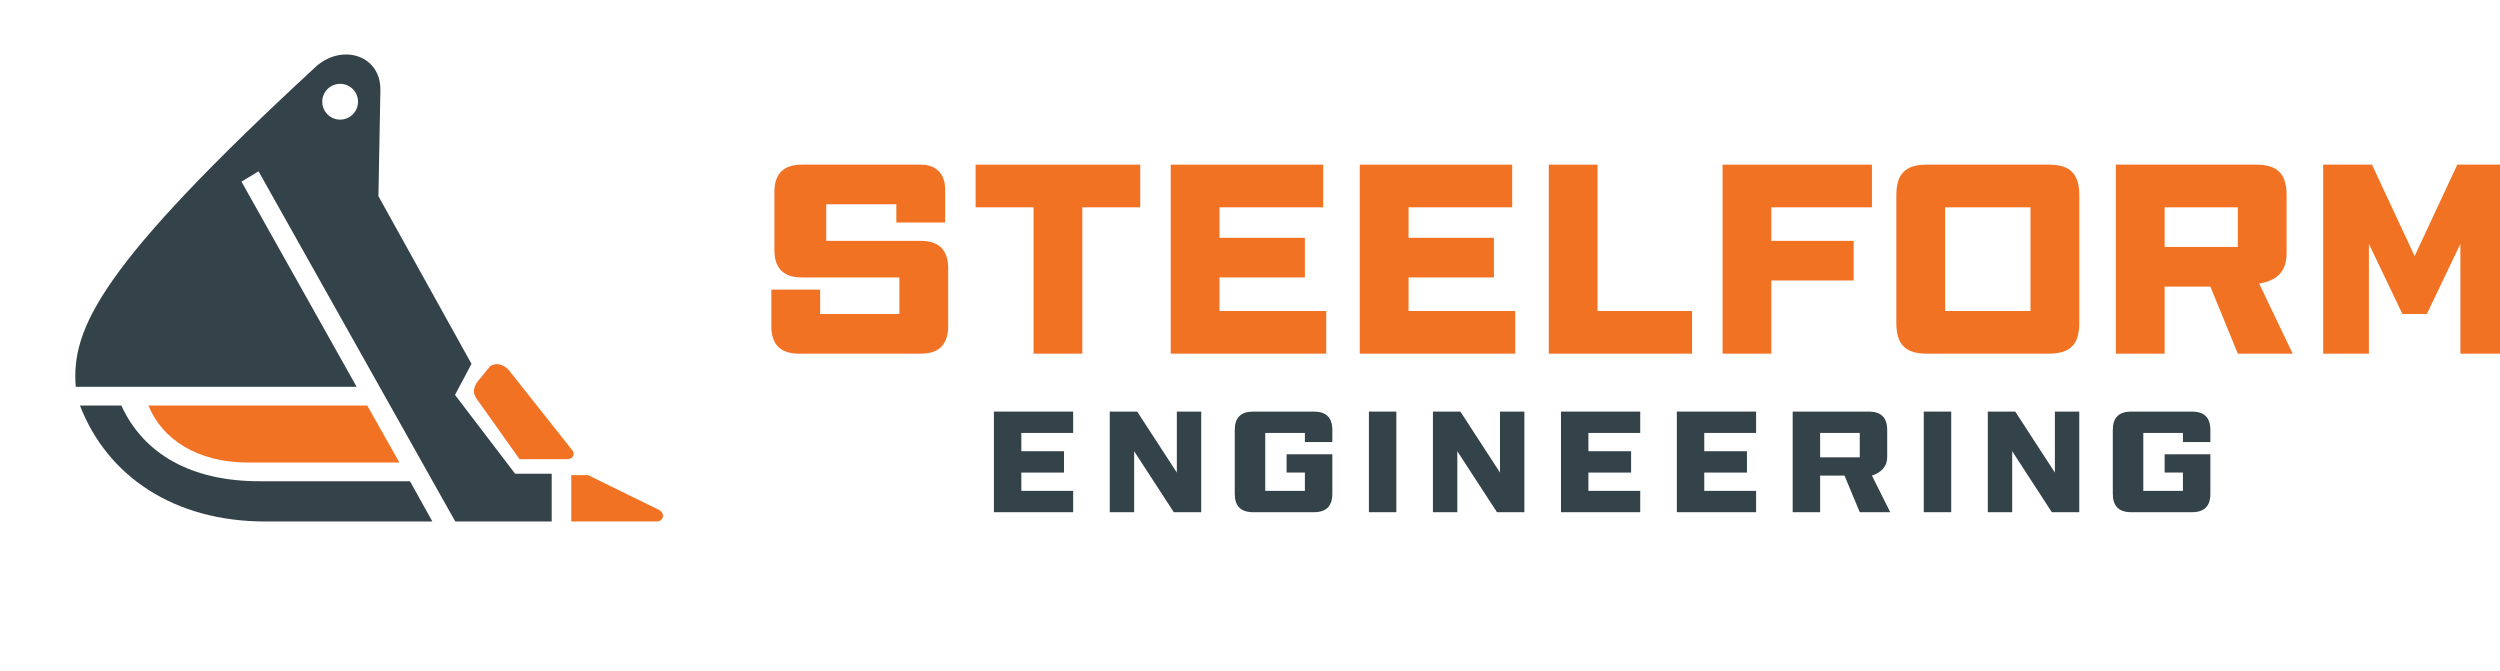
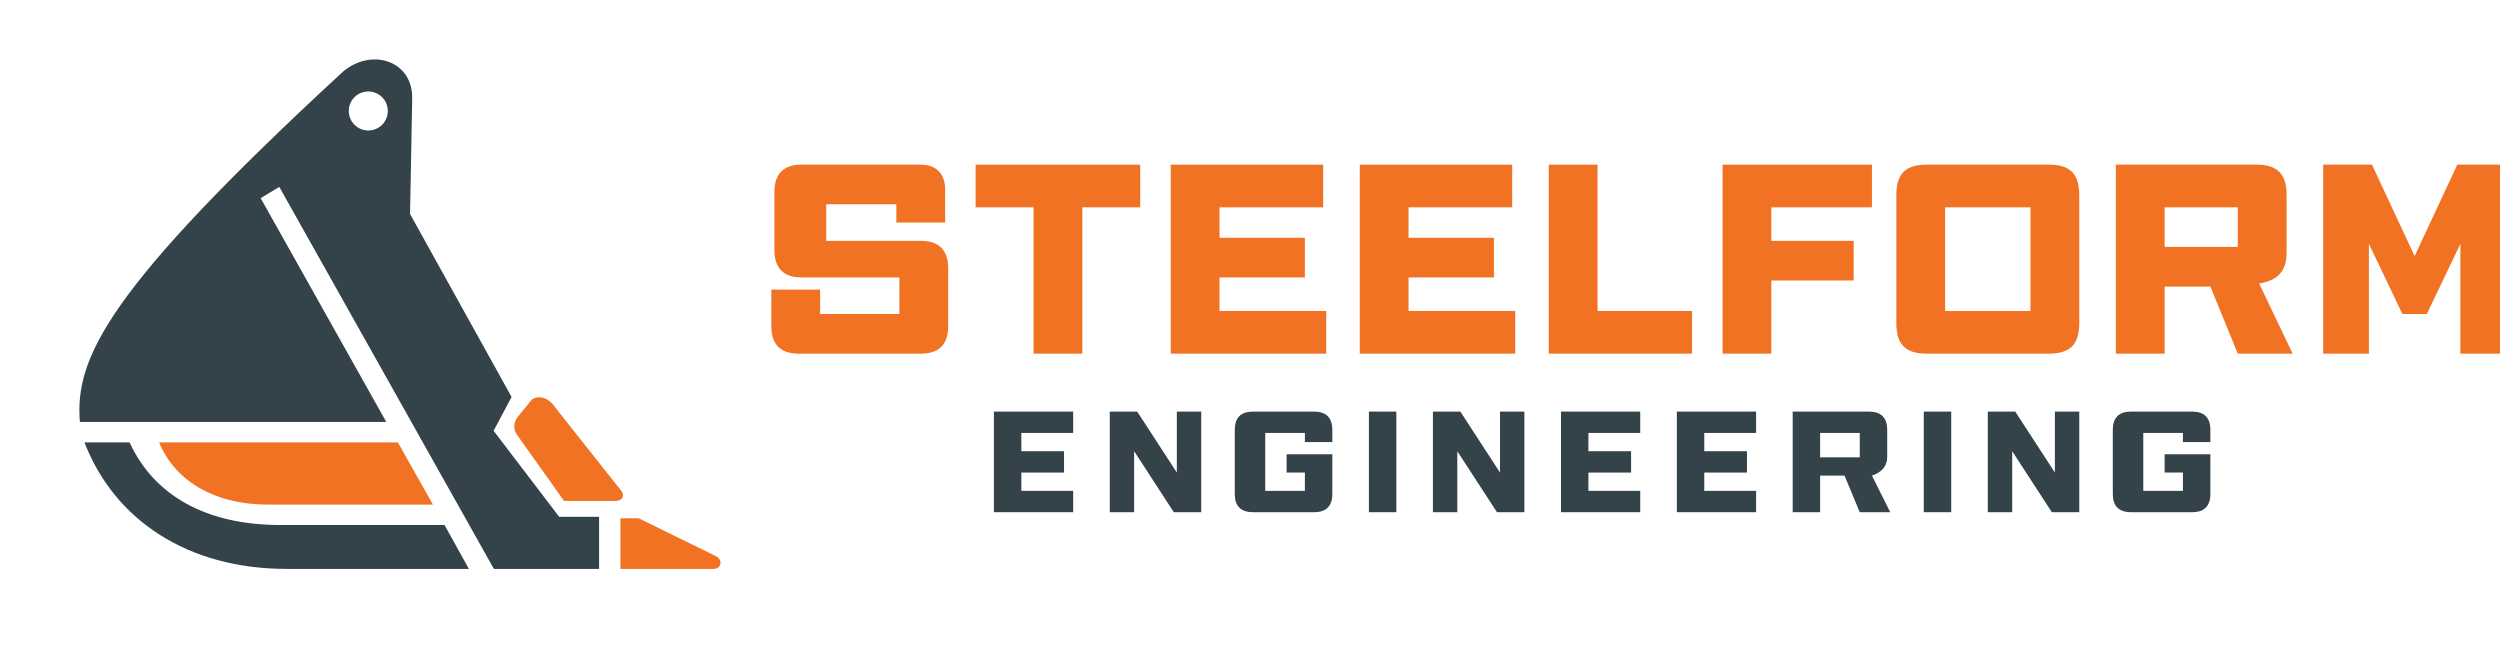
<svg xmlns="http://www.w3.org/2000/svg" viewBox="0 0 820 220" width="820" height="220" role="img" aria-labelledby="steelform-logo-light-title steelform-logo-light-desc">
  <g aria-hidden="true">
-     <svg x="10" y="0" width="220" height="220" viewBox="0 0 240 240">
-       <path fill="#34424A" fill-rule="evenodd" d="         M 16.2 138.4 C 14.5 117.5, 25.0 95.0, 102.5 23.5 C 112.0 15.5, 125.5 20.0, 125.2 32.4 L 124.5 70.2 L 157.8 130.2 L 151.9 141.3 L 173.4 169.5 L 186.5 169.5 L 186.5 186.6 L 152.0 186.6 L 81.6 61.3 L 75.5 65.0 L 116.7 138.4 Z         M 110.8 30.0 A 6.4 6.4 0 1 0 110.8 42.8 A 6.4 6.4 0 1 0 110.8 30.0 Z       " />
+     <g transform="translate(10,0)">
+       <path fill="#34424A" fill-rule="evenodd" d="         M 16.2 138.4         C 14.5 117.5, 25.0 95.0, 102.5 23.5         C 112.0 15.5, 125.5 20.0, 125.2 32.4         L 124.5 70.2         L 157.8 130.2         L 151.9 141.3         L 173.4 169.5         L 186.5 169.5         L 186.5 186.6         L 152.0 186.6         L 81.6 61.3         L 75.5 65.0         L 116.7 138.4         Z          M 110.8 30.0         A 6.4 6.4 0 1 0 110.8 42.8         A 6.4 6.4 0 1 0 110.8 30.0         Z       " />
      <path fill="#F27224" d="M 42.2 145.1 L 120.5 145.1 L 132.0 165.5 L 77.8 165.5 C 59.5 165.5, 47.0 157.0, 42.2 145.1 Z" />
      <path fill="#34424A" d="M 17.7 145.1 L 32.5 145.1 C 40.5 162.5, 57.5 172.2, 82.0 172.2 L 135.8 172.2 L 143.8 186.6 L 84.0 186.6 C 51.5 186.6, 27.5 170.5, 17.7 145.1 Z" />
      <path fill="#F27224" d="M 164.5 131.0 C 167.0 129.5, 170.0 130.5, 172.0 133.5 L 194.1 161.4 C 194.8 162.8, 194.0 164.3, 192.0 164.3 L 175.0 164.3 L 159.5 142.5 C 158.2 140.5, 158.5 138.5, 160.0 136.5 Z" />
      <path fill="#F27224" d="M 193.5 170.0 L 199.5 170.0 L 225.0 182.5 C 227.2 183.8, 226.5 186.6, 224.0 186.6 L 193.5 186.6 Z" />
-     </svg>
+     </g>
    <g fill="#F27224" fill-rule="evenodd">
      <path d="M 263 54 H 302 C 307 54, 310 57, 310 62 V 73 H 294 V 67 H 271 V 79 H 302 C 308 79, 311 82, 311 88 V 107 C 311 113, 308 116, 302 116 H 262 C 256 116, 253 113, 253 107 V 95 H 269 V 103 H 295 V 91 H 263 C 257 91, 254 88, 254 82 V 63 C 254 57, 257 54, 263 54 Z" />
      <path d="M 320 54 H 374 V 68 H 355 V 116 H 339 V 68 H 320 Z" />
      <path d="M 384 54 H 434 V 68 H 400 V 78 H 428 V 91 H 400 V 102 H 435 V 116 H 384 Z" />
      <path d="M 446 54 H 496 V 68 H 462 V 78 H 490 V 91 H 462 V 102 H 497 V 116 H 446 Z" />
      <path d="M 508 54 H 524 V 102 H 555 V 116 H 508 Z" />
      <path d="M 565 54 H 614 V 68 H 581 V 79 H 608 V 92 H 581 V 116 H 565 Z" />
      <path d="M 632 54 H 672 C 679 54, 682 57, 682 64 V 106 C 682 113, 679 116, 672 116 H 632 C 625 116, 622 113, 622 106 V 64 C 622 57, 625 54, 632 54 Z M 638 68 V 102 H 666 V 68 Z" />
      <path d="M 694 54 H 740 C 747 54, 750 57, 750 64 V 83 C 750 89, 747 92, 741 93 L 752 116 H 734 L 725 94 H 710 V 116 H 694 Z M 710 68 V 81 H 734 V 68 Z" />
      <path d="M 762 54 H 778 L 792 84 L 806 54 H 822 V 116 H 807 V 80 L 796 103 H 788 L 777 80 V 116 H 762 Z" />
    </g>
    <g fill="#34424A" fill-rule="evenodd">
      <path d="M 326 135 H 352 V 142 H 335 V 148 H 349 V 155 H 335 V 161 H 352 V 168 H 326 Z" />
      <path d="M 364 135 H 373 L 386 155 V 135 H 394 V 168 H 385 L 372 148 V 168 H 364 Z" />
      <path d="M 411 135 H 431 C 435 135, 437 137, 437 141 V 145 H 428 V 142 H 415 V 161 H 428 V 155 H 422 V 149 H 437 V 162 C 437 166, 435 168, 431 168 H 411 C 407 168, 405 166, 405 162 V 141 C 405 137, 407 135, 411 135 Z" />
      <path d="M 449 135 H 458 V 168 H 449 Z" />
      <path d="M 470 135 H 479 L 492 155 V 135 H 500 V 168 H 491 L 478 148 V 168 H 470 Z" />
      <path d="M 512 135 H 538 V 142 H 521 V 148 H 535 V 155 H 521 V 161 H 538 V 168 H 512 Z" />
      <path d="M 550 135 H 576 V 142 H 559 V 148 H 573 V 155 H 559 V 161 H 576 V 168 H 550 Z" />
      <path d="M 588 135 H 613 C 617 135, 619 137, 619 141 V 150 C 619 153, 617 155, 614 156 L 620 168 H 610 L 605 156 H 597 V 168 H 588 Z M 597 142 V 150 H 610 V 142 Z" />
      <path d="M 631 135 H 640 V 168 H 631 Z" />
      <path d="M 652 135 H 661 L 674 155 V 135 H 682 V 168 H 673 L 660 148 V 168 H 652 Z" />
      <path d="M 699 135 H 719 C 723 135, 725 137, 725 141 V 145 H 716 V 142 H 703 V 161 H 716 V 155 H 710 V 149 H 725 V 162 C 725 166, 723 168, 719 168 H 699 C 695 168, 693 166, 693 162 V 141 C 693 137, 695 135, 699 135 Z" />
    </g>
  </g>
</svg>
